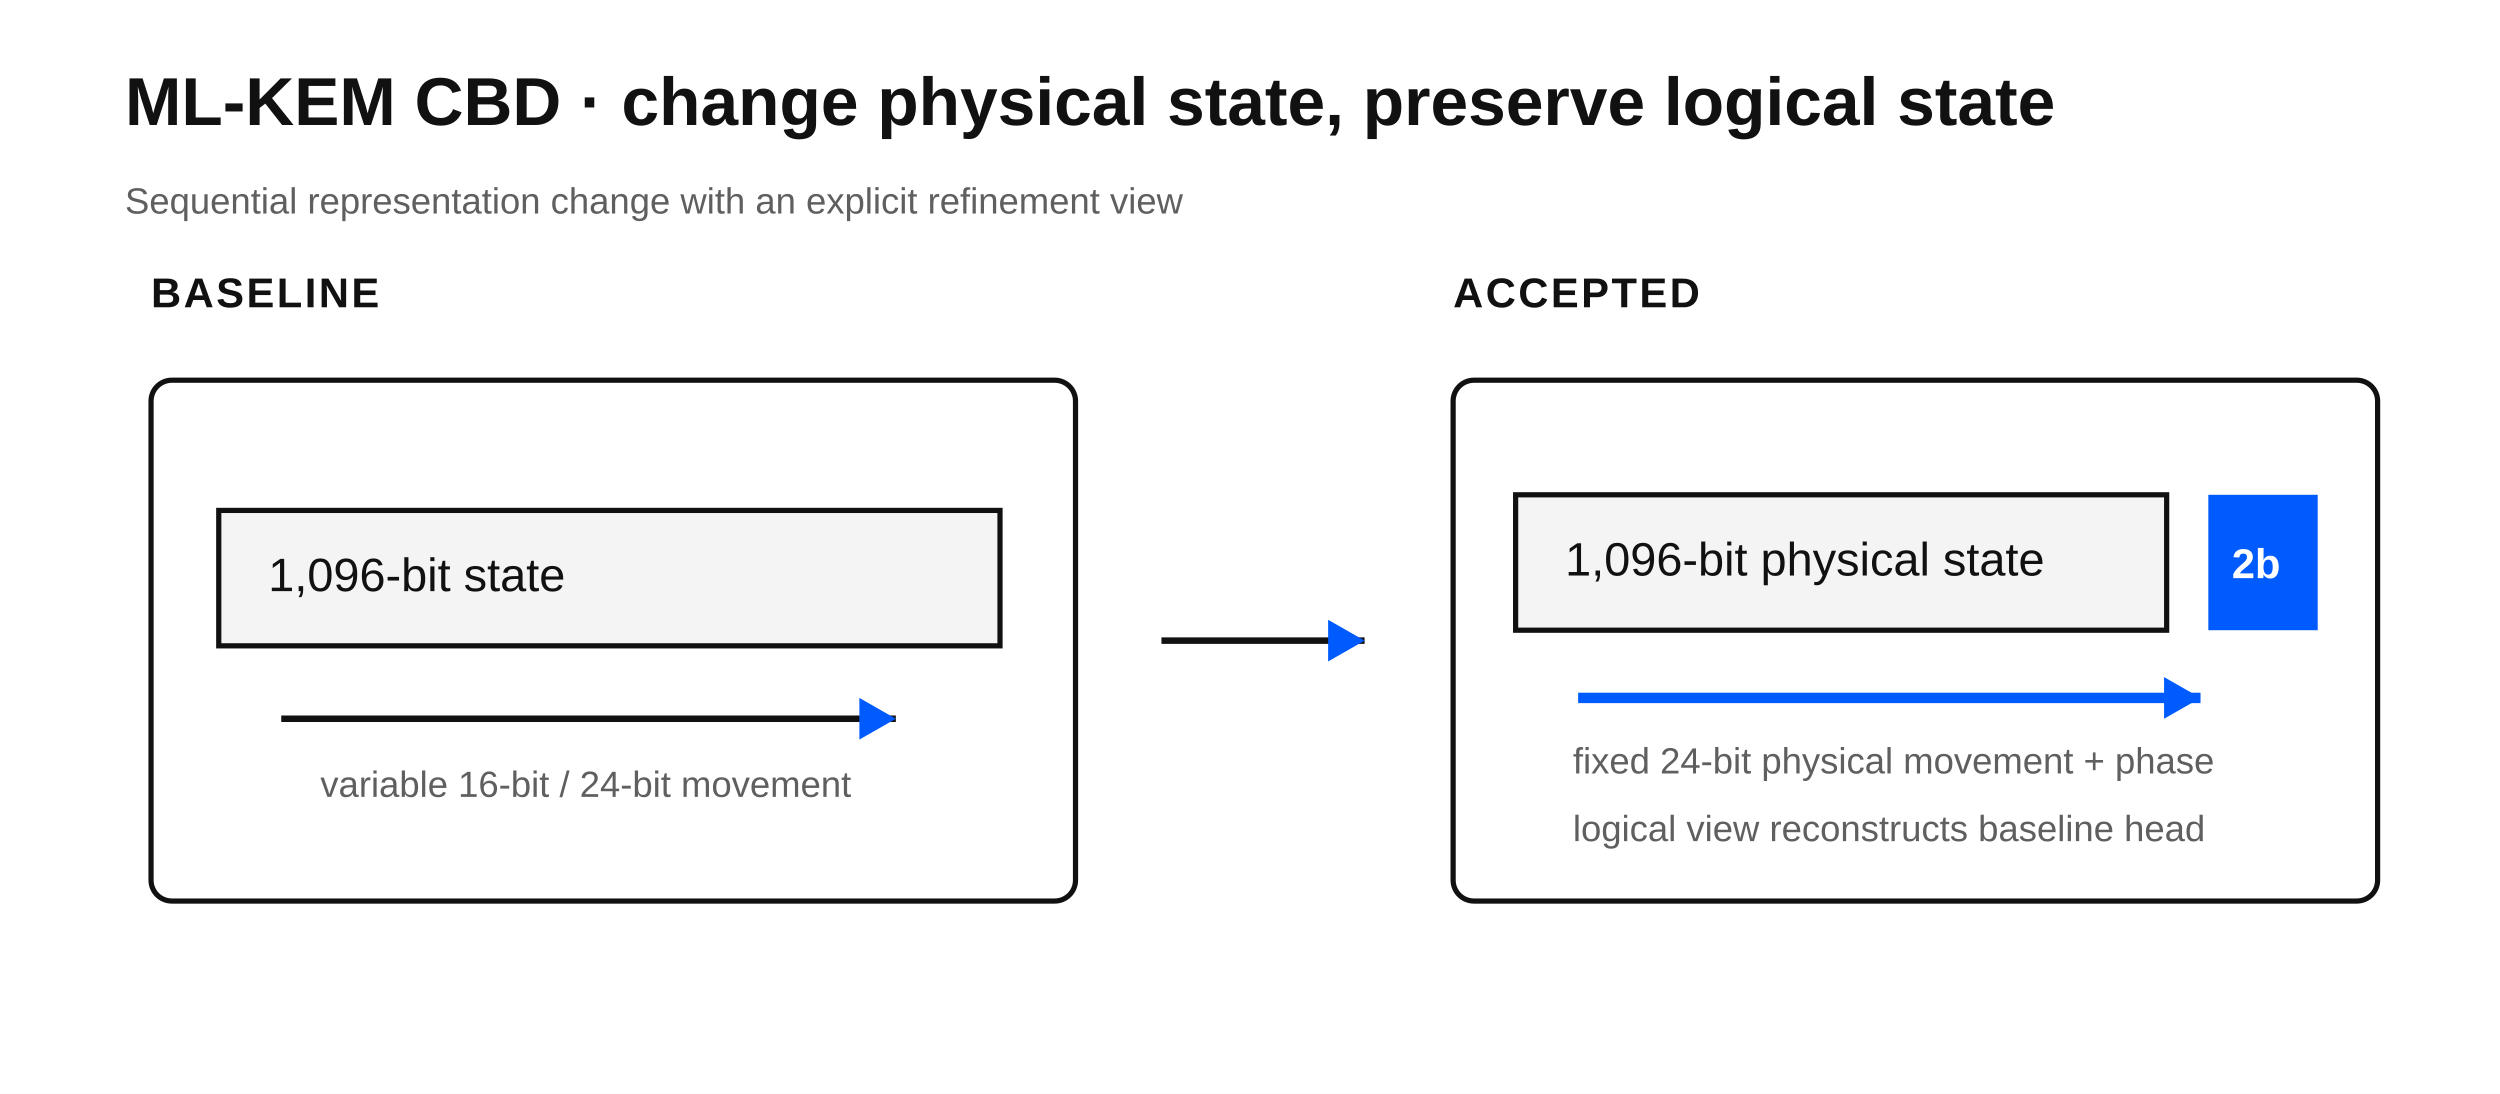
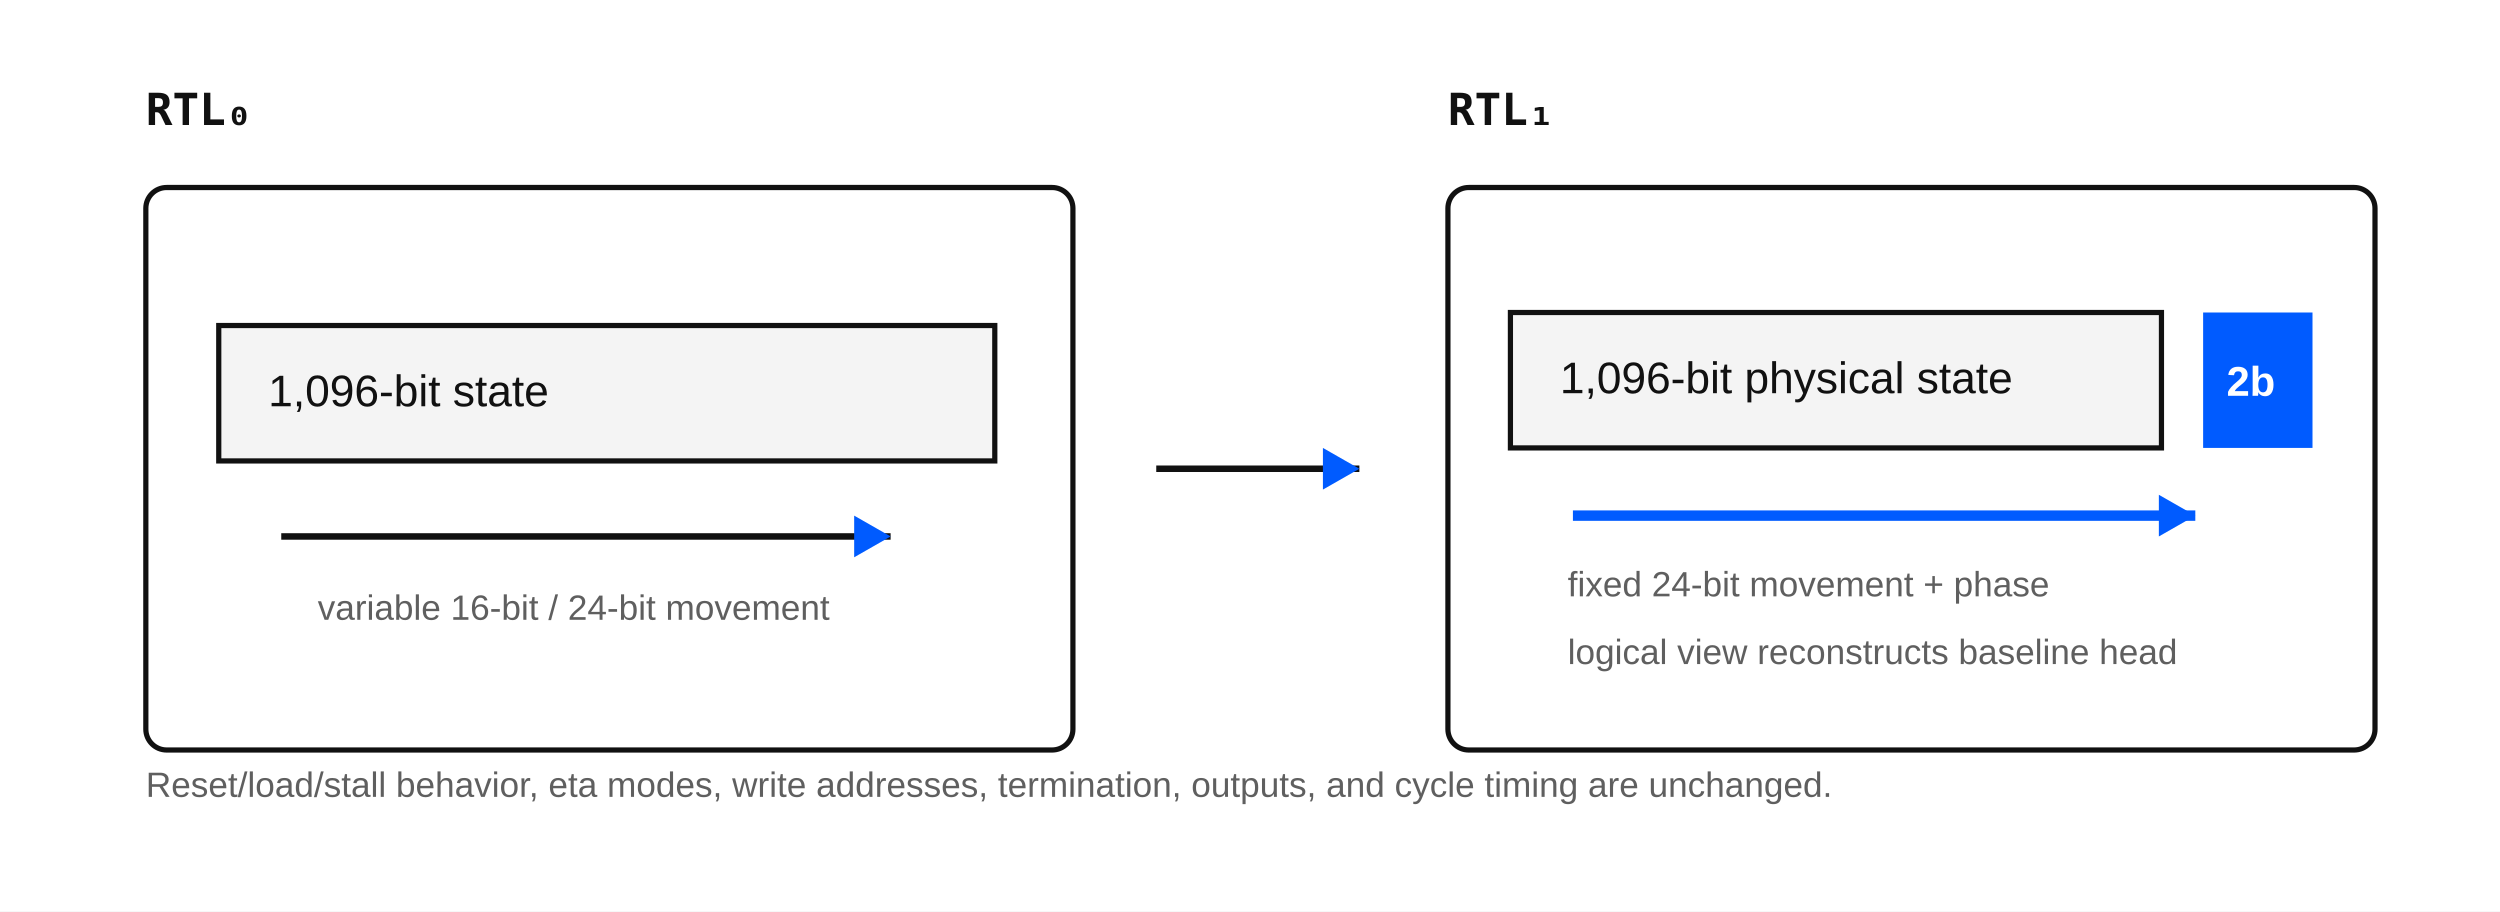
- <svg xmlns="http://www.w3.org/2000/svg" viewBox="0 0 960 420" role="img" aria-label="ML-KEM CBD transformation">
-   <rect width="960" height="420" fill="white" />
+ <svg xmlns="http://www.w3.org/2000/svg" viewBox="0 0 960 350" role="img" aria-label="ML-KEM CBD before-and-after RTL rewrite from variable 16/24-bit wide-state movement to fixed 24-bit movement plus a two-bit phase preserving the logical state view">
+   <rect width="960" height="350" fill="white" />
  <style>
-     text { font-family: Arial, Helvetica, sans-serif; fill:#111; }
-     .title { font-size:26px; font-weight:700; }
-     .label { font-size:16px; font-weight:700; letter-spacing:.06em; }
-     .body { font-size:18px; }
-     .small { font-size:14px; fill:#5f5f5f; }
-     .box { fill:#fff; stroke:#111; stroke-width:2; }
-     .accent { fill:none; stroke:#005bff; stroke-width:4; }
-     .line { fill:none; stroke:#111; stroke-width:2.5; }
+     text{font-family:Arial,Helvetica,sans-serif;fill:#111}.rtl{font-size:17px;font-family:Menlo,Consolas,monospace;font-weight:650}.body{font-size:17px}.small{font-size:13.5px;fill:#5f5f5f}.box{fill:#fff;stroke:#111;stroke-width:2}.accent{fill:none;stroke:#005bff;stroke-width:4}.line{fill:none;stroke:#111;stroke-width:2.5}.blue{fill:#005bff}
  </style>
-   <text x="48" y="48" class="title">ML-KEM CBD · change physical state, preserve logical state</text>
-   <text x="48" y="82" class="small">Sequential representation change with an explicit refinement view</text>
-   <g transform="translate(58 118)">
-     <text x="0" y="0" class="label">BASELINE</text>
-     <rect class="box" x="0" y="28" width="355" height="200" rx="8" />
-     <rect x="26" y="78" width="300" height="52" fill="#f4f4f4" stroke="#111" stroke-width="2" />
-     <text x="45" y="109" class="body">1,096-bit state</text>
-     <path class="line" d="M50 158 H286" />
-     <path fill="#005bff" d="M286 158 l-14 -8 v16 z" />
-     <text x="65" y="188" class="small">variable 16-bit / 24-bit movement</text>
-     <path class="line" d="M388 128 H466" />
-     <path fill="#005bff" d="M466 128 l-14 -8 v16 z" />
-     <text x="500" y="0" class="label">ACCEPTED</text>
-     <rect class="box" x="500" y="28" width="355" height="200" rx="8" />
+   <g transform="translate(56 48)">
+     <text x="0" y="0" class="rtl">RTL₀</text>
+     <rect class="box" x="0" y="24" width="356" height="216" rx="8" />
+     <rect x="28" y="77" width="298" height="52" fill="#f4f4f4" stroke="#111" stroke-width="2" />
+     <text x="47" y="108" class="body">1,096-bit state</text>
+     <path class="line" d="M52 158H286" />
+     <path class="blue" d="M286 158l-14-8v16z" />
+     <text x="66" y="190" class="small">variable 16-bit / 24-bit movement</text>
+     <path class="line" d="M388 132H466" />
+     <path class="blue" d="M466 132l-14-8v16z" />
+     <text x="500" y="0" class="rtl">RTL₁</text>
+     <rect class="box" x="500" y="24" width="356" height="216" rx="8" />
    <rect x="524" y="72" width="250" height="52" fill="#f4f4f4" stroke="#111" stroke-width="2" />
    <text x="543" y="103" class="body">1,096-bit physical state</text>
    <rect x="790" y="72" width="42" height="52" fill="#005bff" />
    <text x="799" y="104" style="font:700 16px Arial;fill:white">2b</text>
-     <path class="accent" d="M548 150 H787" />
-     <path fill="#005bff" d="M787 150 l-14 -8 v16 z" />
-     <text x="546" y="179" class="small">fixed 24-bit physical movement + phase</text>
-     <text x="546" y="205" class="small">logical view reconstructs baseline head</text>
+     <path class="accent" d="M548 150H787" />
+     <path class="blue" d="M787 150l-14-8v16z" />
+     <text x="546" y="181" class="small">fixed 24-bit movement + phase</text>
+     <text x="546" y="207" class="small">logical view reconstructs baseline head</text>
  </g>
+   <text x="56" y="306" class="small">Reset/load/stall behavior, eta modes, write addresses, termination, outputs, and cycle timing are unchanged.</text>
</svg>
